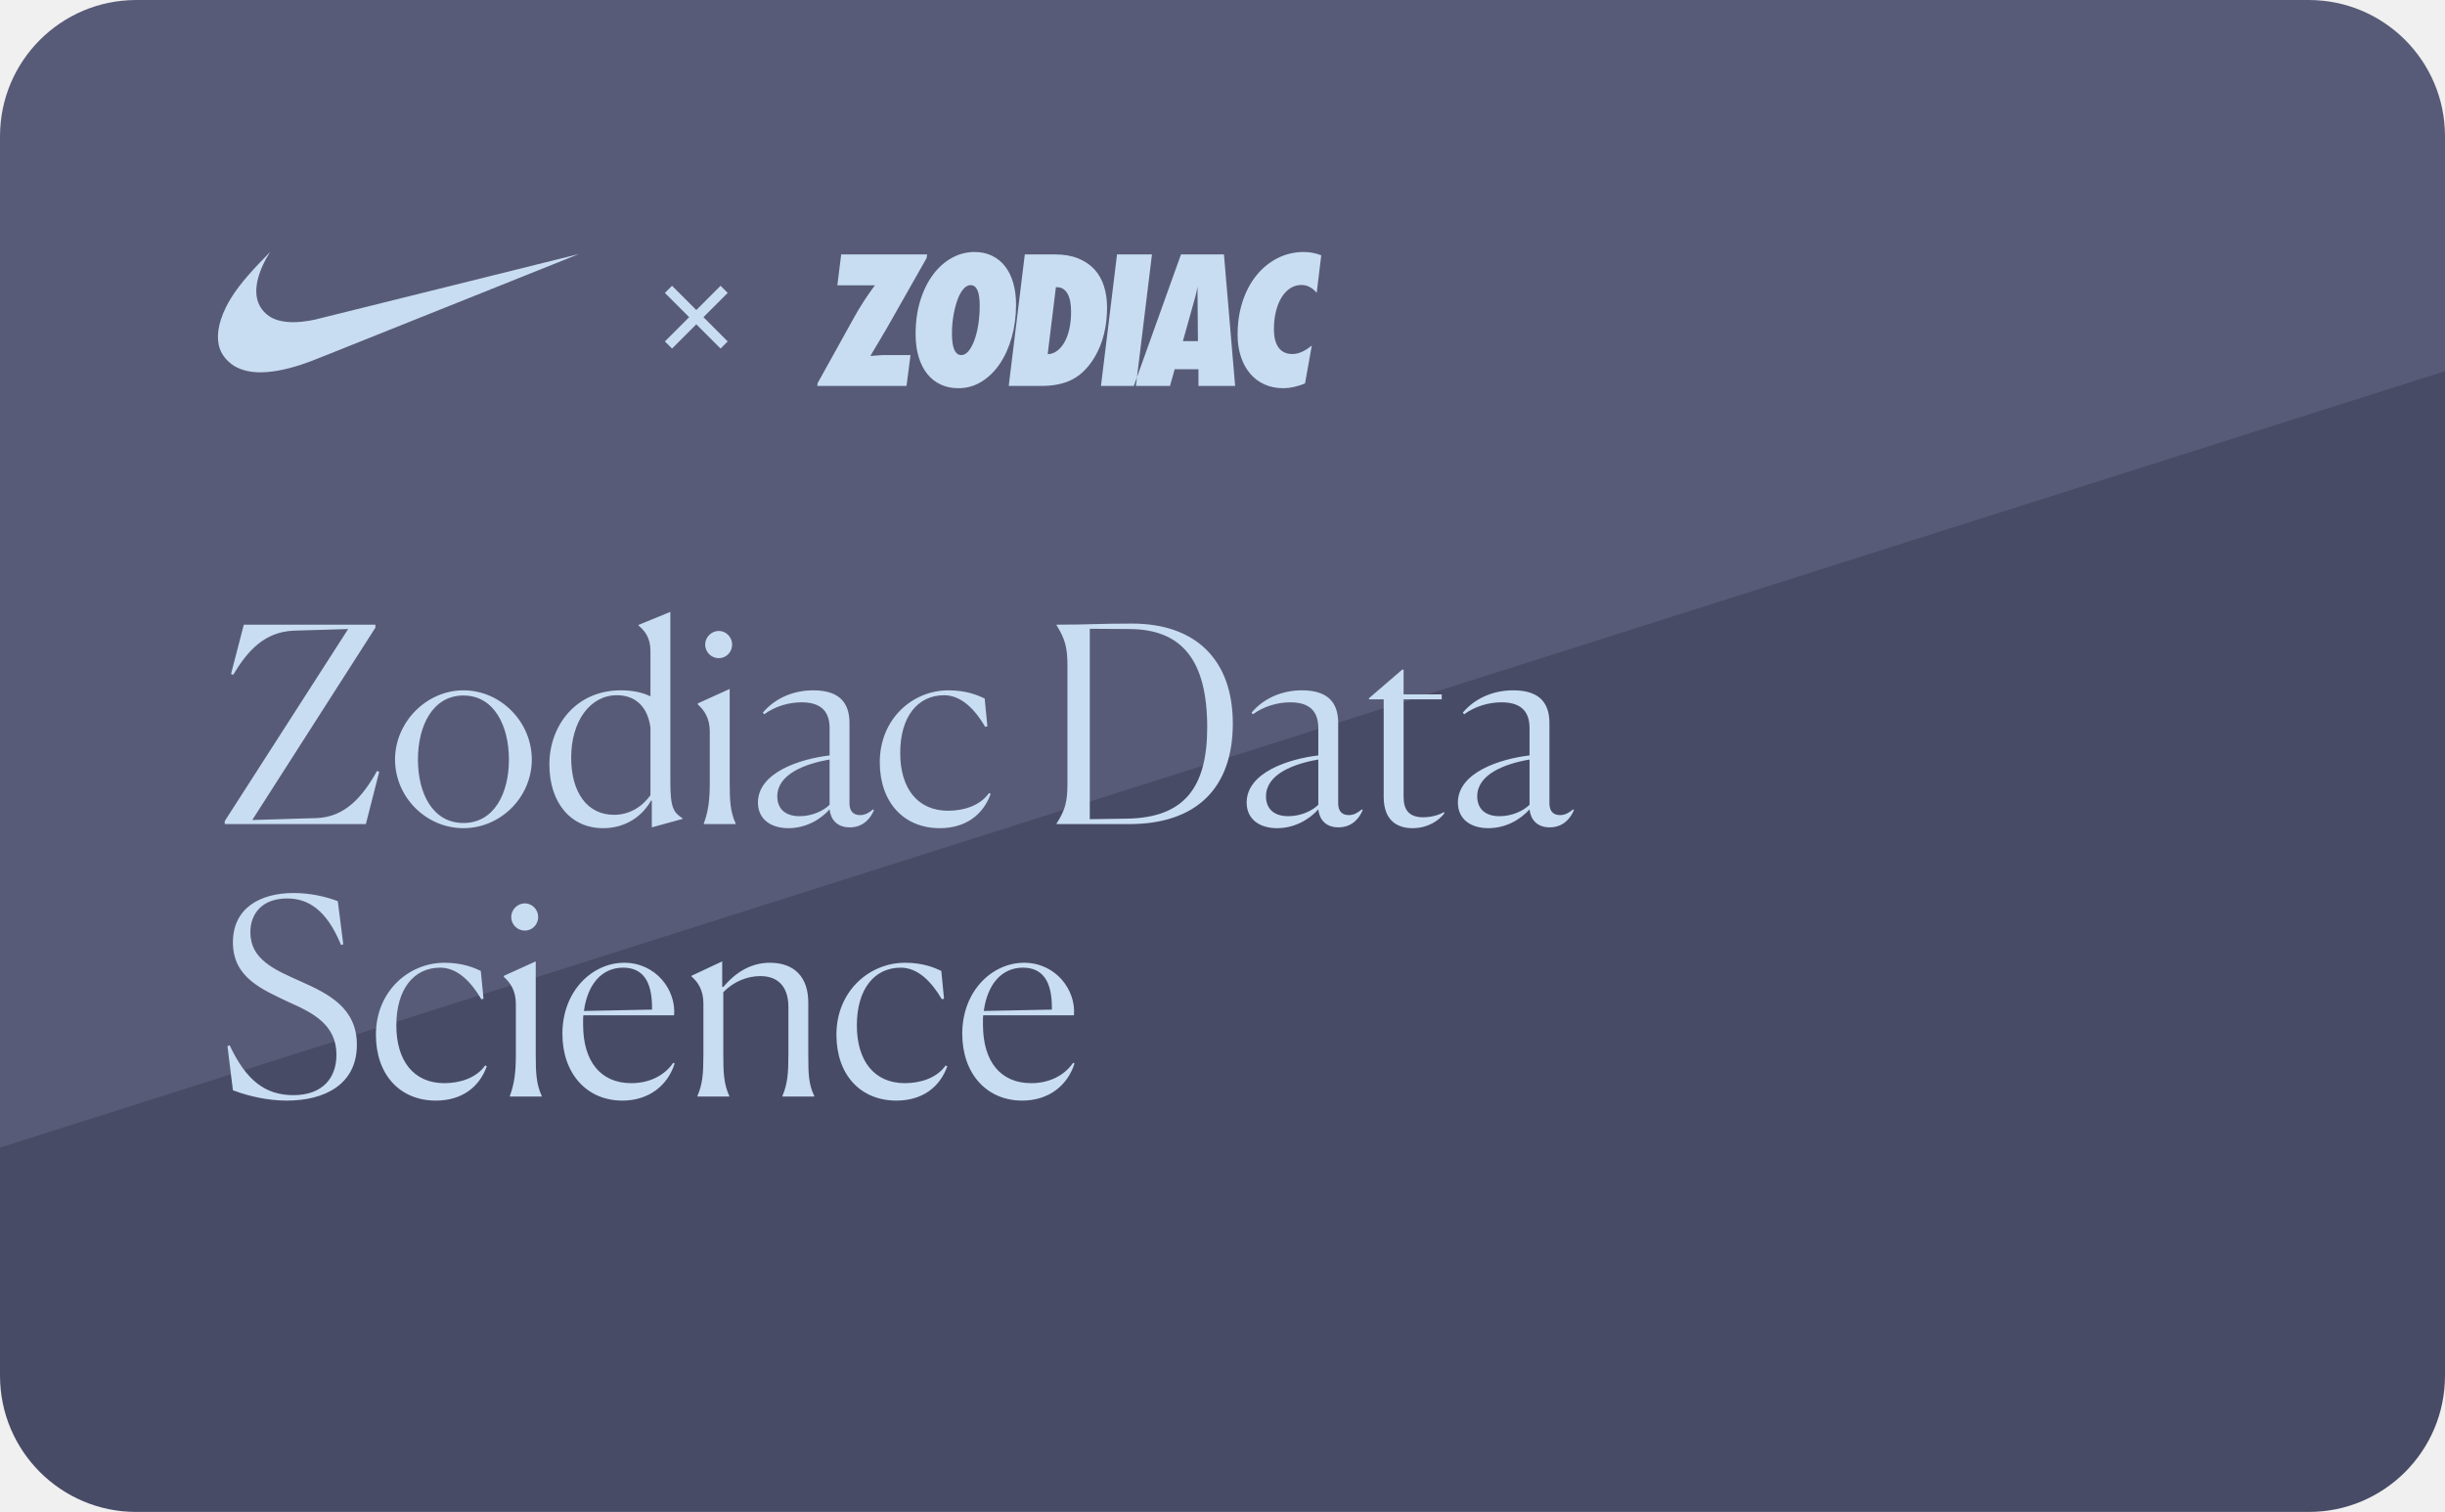
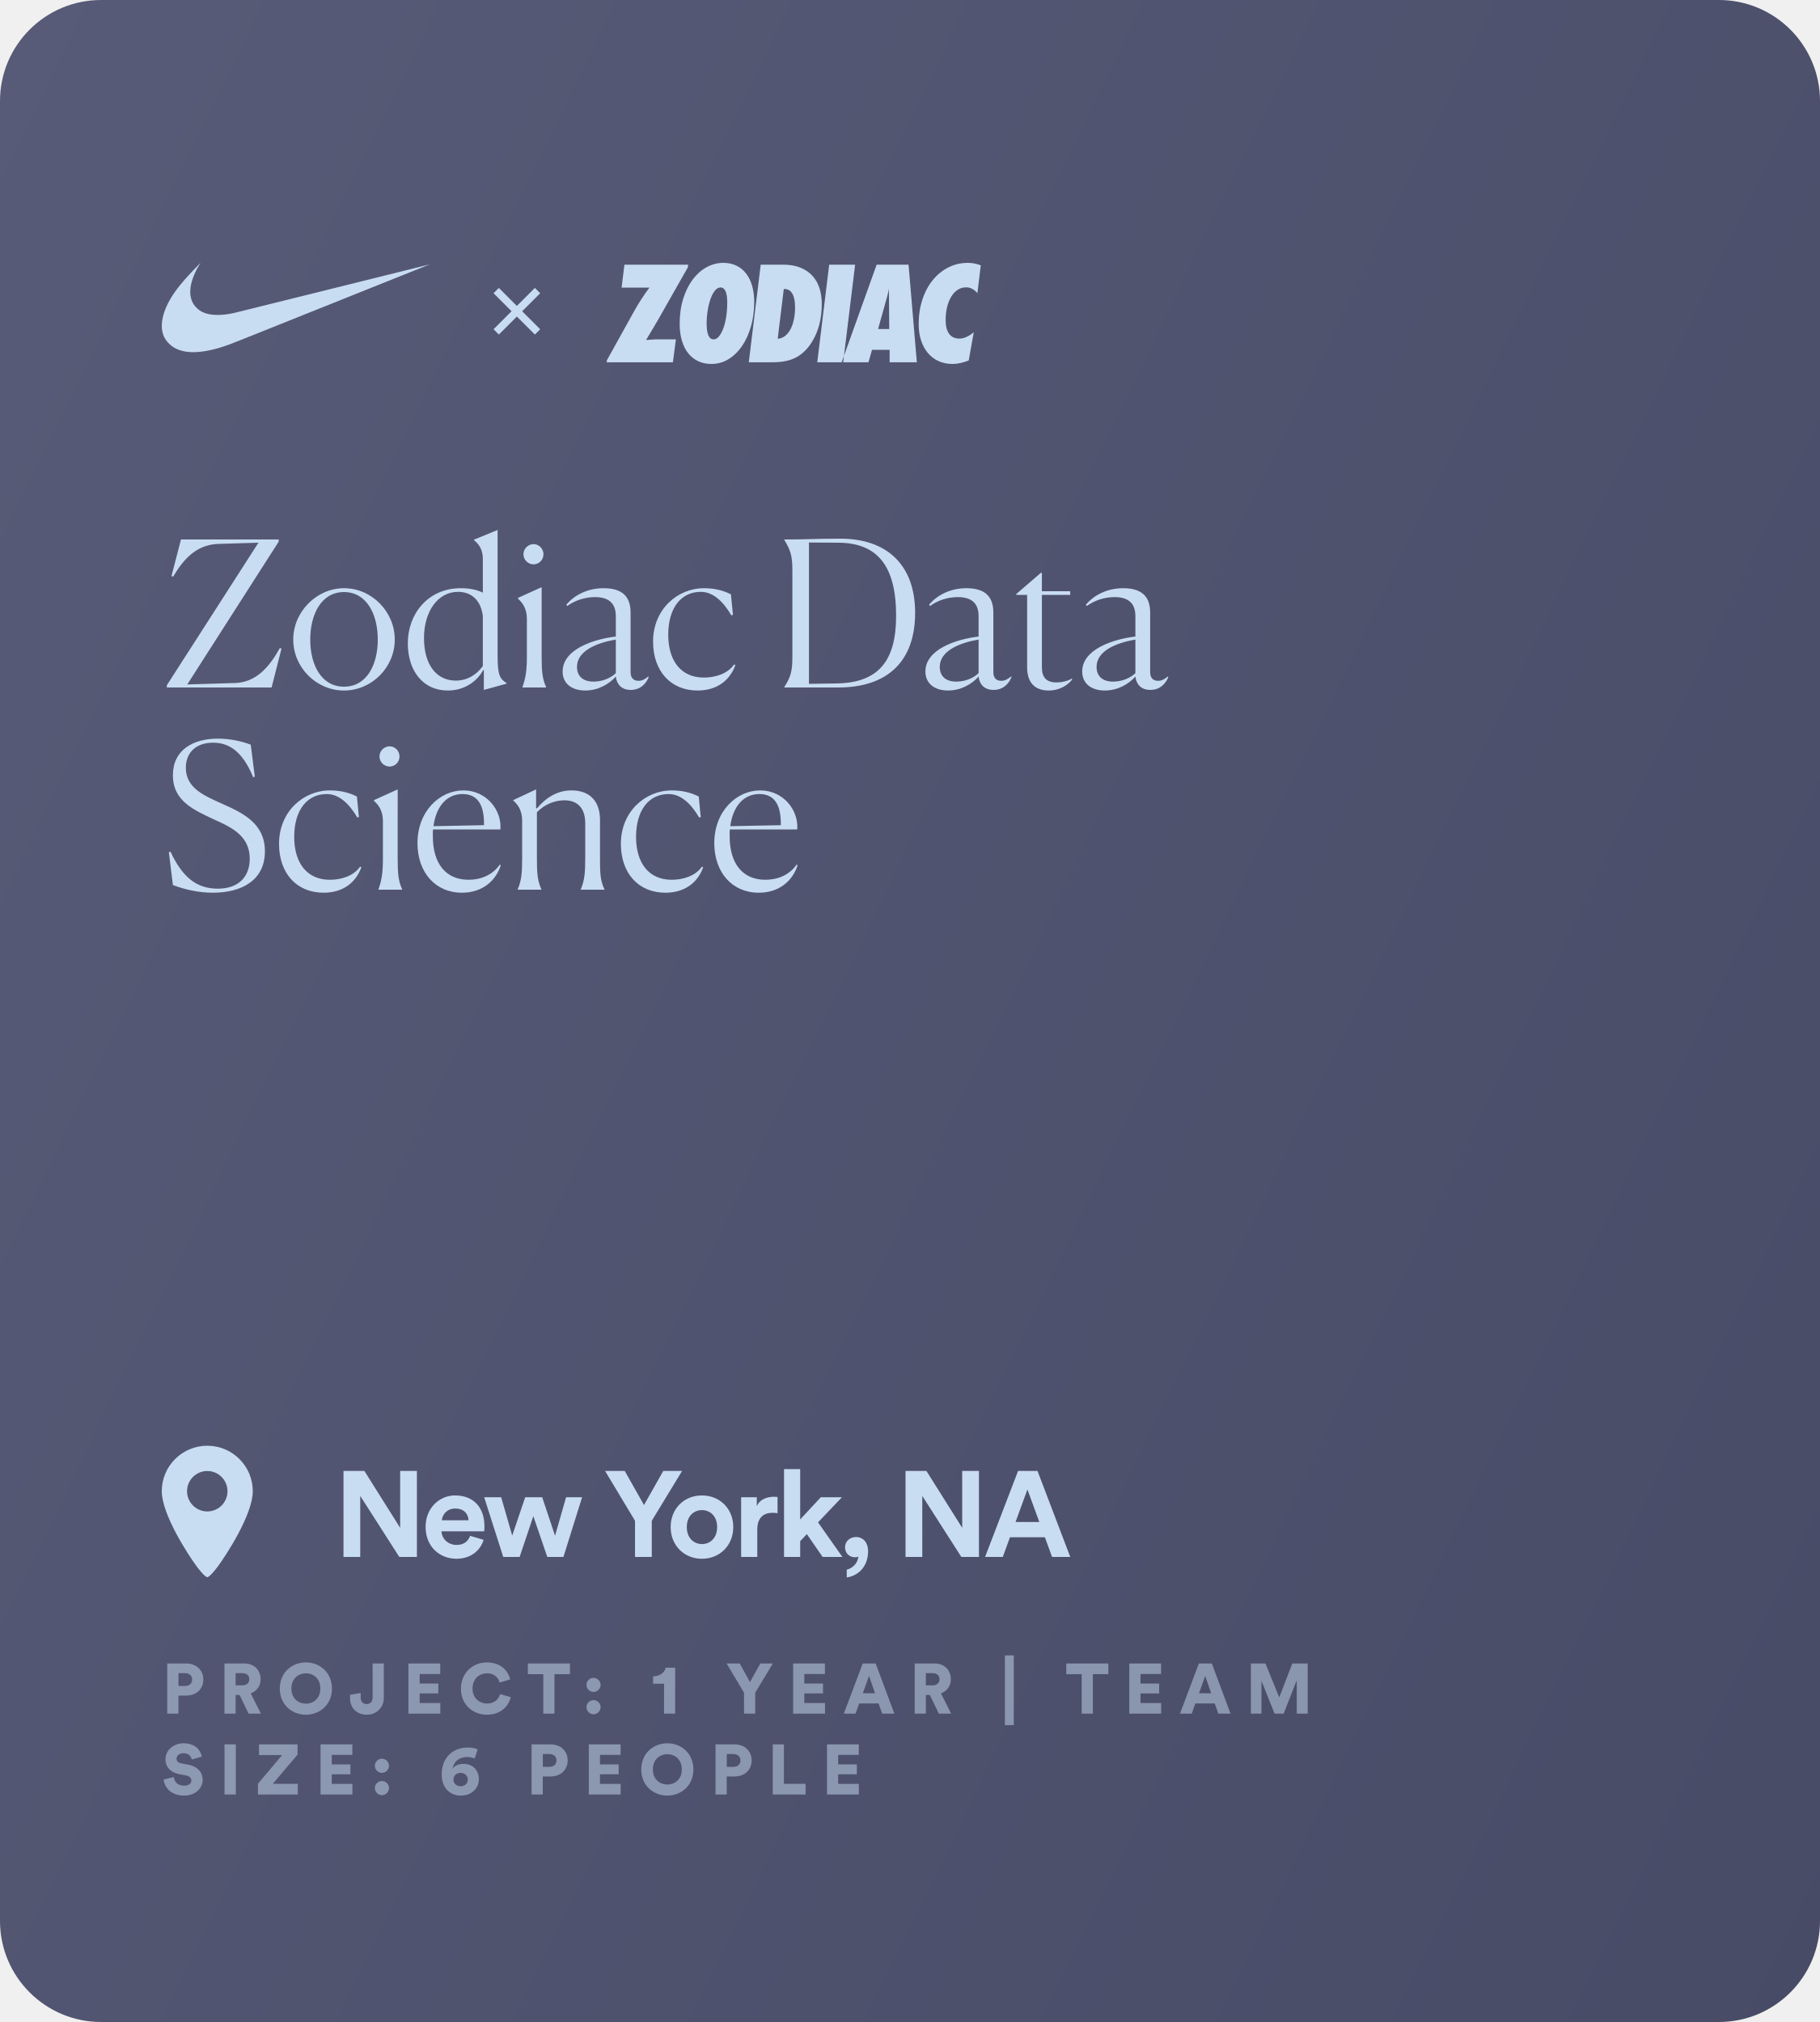
- <svg xmlns="http://www.w3.org/2000/svg" width="359" height="222" viewBox="0 0 359 222" fill="none">
-   <g id="Group 25 Copy 7">
-     <g id="Group 23">
-       <rect id="Mask" width="359" height="222" rx="20" fill="white" />
-       <mask id="mask0" mask-type="alpha" maskUnits="userSpaceOnUse" x="0" y="0" width="359" height="222">
-         <rect id="Mask_2" width="359" height="222" rx="20" fill="white" />
-       </mask>
-       <g mask="url(#mask0)">
-         <g id="Group 23_2">
-           <rect id="Rectangle" width="359" height="222" fill="#484B66" />
-           <path id="Gradient BG Copy" fill-rule="evenodd" clip-rule="evenodd" d="M0 0H359V54.5L0 168.5L0 0Z" fill="#585B77" />
-         </g>
-       </g>
-     </g>
-     <g id="Group 144">
-       <g id="gsx">
-         <g id="Group 6">
-           <path id="ZODIAC" fill-rule="evenodd" clip-rule="evenodd" d="M140.698 57C139.775 57 138.928 56.825 138.159 56.475C137.39 56.125 136.732 55.617 136.185 54.951C135.638 54.285 135.21 53.458 134.903 52.467C134.595 51.477 134.441 50.342 134.441 49.062C134.441 47.218 134.676 45.553 135.146 44.068C135.616 42.583 136.249 41.315 137.044 40.265C137.839 39.215 138.757 38.408 139.8 37.845C140.843 37.282 141.937 37 143.083 37C144.04 37 144.899 37.184 145.66 37.551C146.42 37.918 147.061 38.438 147.583 39.113C148.104 39.787 148.502 40.602 148.775 41.558C149.049 42.514 149.185 43.573 149.185 44.734C149.185 46.441 148.976 48.037 148.557 49.522C148.138 51.008 147.553 52.305 146.801 53.415C146.049 54.525 145.155 55.4 144.121 56.04C143.087 56.68 141.946 57 140.698 57ZM133.103 56.667H120L120.051 56.257L125.282 46.834C125.795 45.895 126.317 45.02 126.847 44.209C127.376 43.398 127.915 42.625 128.462 41.891H122.949L123.513 37.358H136.129L136.052 37.896L130.078 48.421C129.975 48.609 129.842 48.831 129.68 49.087C129.518 49.343 129.342 49.642 129.154 49.983L127.795 52.263C128.325 52.228 128.748 52.199 129.065 52.173C129.381 52.147 129.582 52.134 129.667 52.134H133.693L133.103 56.667ZM142.518 41.866C143.407 41.866 143.852 42.864 143.852 44.862C143.852 45.835 143.783 46.761 143.647 47.64C143.51 48.519 143.318 49.292 143.07 49.958C142.822 50.624 142.535 51.153 142.211 51.545C141.886 51.938 141.535 52.134 141.159 52.134C140.236 52.134 139.775 51.084 139.775 48.985C139.775 48.08 139.847 47.201 139.993 46.347C140.138 45.493 140.33 44.734 140.57 44.068C140.809 43.402 141.095 42.868 141.429 42.467C141.762 42.066 142.125 41.866 142.518 41.866ZM148.113 56.667L150.472 37.358H154.908C156.207 37.358 157.335 37.551 158.293 37.935C159.25 38.319 160.045 38.852 160.678 39.535C161.31 40.218 161.78 41.038 162.088 41.994C162.396 42.95 162.549 43.991 162.549 45.118C162.549 47.935 161.951 50.359 160.754 52.391C159.866 53.893 158.801 54.981 157.562 55.656C156.323 56.33 154.771 56.667 152.908 56.667H148.113ZM155.241 51.494C154.814 51.819 154.344 51.989 153.831 52.006L155.036 42.173H155.19C155.857 42.173 156.37 42.48 156.729 43.095C157.088 43.709 157.267 44.606 157.267 45.784C157.267 46.671 157.186 47.491 157.024 48.242C156.861 48.993 156.63 49.642 156.331 50.188C156.032 50.734 155.669 51.17 155.241 51.494ZM166.481 56.667H161.656L164.015 37.358H169.144L166.942 55.383L166.481 56.667ZM166.942 55.383L173.405 37.358H179.713L181.354 56.667H175.969V54.209H172.482L171.789 56.667H166.785L166.942 55.383ZM175.892 50.086L175.826 42.068C175.826 42.068 175.734 42.668 175.674 42.89C175.614 43.112 175.567 43.308 175.533 43.479L173.687 50.086H175.892ZM188.461 57C189.384 57 190.436 56.77 191.615 56.309L192.615 50.726C191.607 51.562 190.658 51.981 189.769 51.981C188.88 51.981 188.205 51.669 187.743 51.046C187.282 50.423 187.051 49.514 187.051 48.319C187.051 47.38 187.149 46.513 187.346 45.72C187.542 44.926 187.82 44.239 188.179 43.658C188.538 43.078 188.966 42.63 189.461 42.314C189.957 41.998 190.504 41.84 191.102 41.84C191.923 41.84 192.667 42.224 193.333 42.992L194 37.487C193.162 37.162 192.316 37 191.461 37C190.06 37 188.765 37.303 187.577 37.909C186.388 38.515 185.358 39.356 184.487 40.431C183.615 41.507 182.935 42.787 182.448 44.273C181.961 45.758 181.717 47.38 181.717 49.138C181.717 50.316 181.875 51.388 182.192 52.352C182.508 53.317 182.957 54.145 183.538 54.836C184.119 55.528 184.824 56.061 185.653 56.437C186.482 56.812 187.418 57 188.461 57Z" fill="#C8DDF2" />
-           <path id="Path Copy" fill-rule="evenodd" clip-rule="evenodd" d="M37.846 54.66C36.267 54.601 34.975 54.197 33.965 53.446C33.772 53.303 33.313 52.873 33.158 52.691C32.749 52.209 32.47 51.741 32.285 51.22C31.713 49.619 32.007 47.517 33.126 45.211C34.084 43.237 35.562 41.279 38.142 38.566C38.522 38.167 39.653 37 39.66 37C39.663 37 39.601 37.1 39.524 37.221C38.853 38.272 38.279 39.51 37.967 40.581C37.465 42.3 37.525 43.775 38.144 44.919C38.571 45.707 39.303 46.39 40.126 46.767C41.567 47.428 43.677 47.482 46.253 46.927C46.431 46.889 55.221 44.706 65.786 42.077C76.352 39.448 84.999 37.298 85 37.3C85.003 37.303 60.452 47.128 47.708 52.225C45.69 53.032 45.15 53.236 44.201 53.548C41.775 54.345 39.603 54.725 37.846 54.66Z" fill="#C8DDF2" />
-           <g id="Group 5">
-             <path id="Close" fill-rule="evenodd" clip-rule="evenodd" d="M98.675 42.666L102.237 46.229L105.8 42.666L106.141 43.007L102.579 46.57L106.141 50.133L105.8 50.474L102.237 46.911L98.675 50.474L98.333 50.133L101.896 46.57L98.333 43.007L98.675 42.666Z" stroke="#C8DDF2" />
-           </g>
-         </g>
-       </g>
-       <path id="Zodiac Data Science" d="M33 121H53.72L55.68 113.32L55.36 113.2C53.24 117 50.64 120 46.44 120.12L37.04 120.4L55.12 92.16V91.72H35.8L33.92 98.96L34.24 99.08C36.32 95.6 38.8 92.8 43.08 92.6L51.12 92.36L33 120.56V121ZM68.045 121.6C73.525 121.6 78.085 117.04 78.085 111.52C78.085 106 73.525 101.36 68.045 101.36C62.645 101.36 58.005 106 58.005 111.52C58.005 117.04 62.565 121.6 68.045 121.6ZM68.045 120.84C63.525 120.84 61.365 116.48 61.365 111.52C61.365 106.52 63.565 102.12 68.045 102.12C72.525 102.12 74.725 106.52 74.725 111.52C74.725 116.48 72.565 120.84 68.045 120.84ZM90.146 119.64C86.266 119.64 83.866 116.4 83.866 111.24C83.866 105.92 86.626 102.08 90.586 102.08C92.666 102.08 94.986 103.12 95.506 106.8V116.76C94.266 118.48 92.426 119.64 90.146 119.64ZM95.586 117.56H95.706V121.48L100.226 120.24V120.16C98.906 119.28 98.426 118.68 98.426 114.76V89.84L93.746 91.76V91.84C94.666 92.6 95.506 93.64 95.506 95.56V102.24C94.266 101.64 92.826 101.36 91.146 101.36C84.586 101.36 80.666 106.52 80.666 112.24C80.666 117.84 83.786 121.6 88.546 121.6C92.066 121.6 94.426 119.64 95.586 117.56ZM107.499 94.64C107.499 93.56 106.619 92.64 105.539 92.64C104.459 92.64 103.539 93.56 103.539 94.64C103.539 95.76 104.459 96.64 105.539 96.64C106.619 96.64 107.499 95.76 107.499 94.64ZM103.339 120.92V121H108.019V120.92C107.219 119.16 107.139 117.56 107.139 114.8V101.16L102.459 103.28V103.44C103.379 104.24 104.219 105.44 104.219 107.4V114.84C104.219 117.6 103.979 119.16 103.339 120.92ZM117.41 119.84C115.17 119.84 114.13 118.64 114.13 116.92C114.13 113.72 118.09 112.16 121.81 111.52V118.16C120.89 119.08 119.21 119.84 117.41 119.84ZM124.77 121.48C126.89 121.48 127.93 119.96 128.33 118.92L128.21 118.84C127.61 119.32 127.05 119.68 126.29 119.68C125.17 119.68 124.73 118.96 124.73 117.96V106.2C124.73 103.68 123.73 101.36 119.41 101.36C116.21 101.36 113.61 102.72 112.01 104.64L112.21 104.88C113.77 103.72 115.81 103.12 117.69 103.12C120.89 103.12 121.81 104.8 121.81 106.92V110.92C117.41 111.44 111.29 113.44 111.29 117.84C111.29 120.28 113.17 121.6 115.77 121.6C118.33 121.6 120.49 120.32 121.81 118.84C121.97 120.32 122.89 121.48 124.77 121.48ZM145.459 116.56L145.219 116.44C143.899 118.32 141.459 119.04 139.219 119.04C134.699 119.04 132.179 115.72 132.179 110.56C132.179 105.24 134.739 102.08 138.619 102.08C141.179 102.08 143.179 104.2 144.659 106.72L144.979 106.64L144.579 102.56C143.659 102.12 141.939 101.36 139.259 101.36C133.979 101.36 129.179 105.56 129.179 111.92C129.179 117.84 132.739 121.6 137.979 121.6C141.819 121.6 144.379 119.6 145.459 116.56ZM155.134 120.92V121H165.814C175.574 121 181.014 115.8 181.014 106.24C181.014 96.76 175.454 91.56 166.214 91.56C160.894 91.56 160.254 91.72 155.134 91.72V91.8C156.374 93.8 156.734 95.04 156.734 97.72V115C156.734 117.72 156.414 118.92 155.134 120.92ZM160.014 92.32L165.854 92.36C173.494 92.4 177.254 96.88 177.254 106.8C177.254 115.52 173.974 120.08 165.454 120.2L160.014 120.28V92.32ZM189.168 119.84C186.928 119.84 185.888 118.64 185.888 116.92C185.888 113.72 189.848 112.16 193.568 111.52V118.16C192.648 119.08 190.968 119.84 189.168 119.84ZM196.528 121.48C198.648 121.48 199.688 119.96 200.088 118.92L199.968 118.84C199.368 119.32 198.808 119.68 198.048 119.68C196.928 119.68 196.488 118.96 196.488 117.96V106.2C196.488 103.68 195.488 101.36 191.168 101.36C187.968 101.36 185.368 102.72 183.768 104.64L183.968 104.88C185.528 103.72 187.567 103.12 189.448 103.12C192.648 103.12 193.568 104.8 193.568 106.92V110.92C189.168 111.44 183.048 113.44 183.048 117.84C183.048 120.28 184.928 121.6 187.528 121.6C190.088 121.6 192.247 120.32 193.568 118.84C193.728 120.32 194.648 121.48 196.528 121.48ZM207.408 121.6C209.648 121.6 211.288 120.48 212.088 119.4L212.008 119.24C211.568 119.52 210.408 120 208.968 120C206.928 120 206.088 118.96 206.088 117V102.68H211.688V101.96H206.088V98.32H205.888L201.008 102.52V102.68H203.168V117C203.168 120.6 205.288 121.6 207.408 121.6ZM220.183 119.84C217.943 119.84 216.903 118.64 216.903 116.92C216.903 113.72 220.863 112.16 224.583 111.52V118.16C223.663 119.08 221.983 119.84 220.183 119.84ZM227.543 121.48C229.663 121.48 230.703 119.96 231.103 118.92L230.983 118.84C230.383 119.32 229.823 119.68 229.063 119.68C227.943 119.68 227.503 118.96 227.503 117.96V106.2C227.503 103.68 226.503 101.36 222.183 101.36C218.983 101.36 216.383 102.72 214.783 104.64L214.983 104.88C216.543 103.72 218.583 103.12 220.463 103.12C223.663 103.12 224.583 104.8 224.583 106.92V110.92C220.183 111.44 214.063 113.44 214.063 117.84C214.063 120.28 215.943 121.6 218.543 121.6C221.103 121.6 223.263 120.32 224.583 118.84C224.743 120.32 225.663 121.48 227.543 121.48ZM50.4 138.64L49.6 132.32C47.84 131.64 45.52 131.12 43.12 131.12C38.16 131.12 34.2 133.36 34.2 138.36C34.2 143.52 38.4 145.24 42.44 147.16C46.08 148.76 49.4 150.52 49.4 154.88C49.4 158.28 47.36 160.8 43.08 160.8C38.92 160.8 36.12 158.6 33.72 153.48L33.4 153.6L34.2 160.08C36.6 161 39.4 161.6 42.12 161.6C47.6 161.6 52.4 159.28 52.4 153.4C52.4 148 48.24 145.92 44.2 144.12C40.36 142.4 36.76 140.92 36.76 136.88C36.76 134.16 38.48 131.92 42.16 131.92C45.16 131.92 47.92 133.48 50.08 138.76L50.4 138.64ZM71.475 156.56L71.235 156.44C69.915 158.32 67.475 159.04 65.235 159.04C60.715 159.04 58.195 155.72 58.195 150.56C58.195 145.24 60.755 142.08 64.635 142.08C67.195 142.08 69.195 144.2 70.675 146.72L70.995 146.64L70.595 142.56C69.675 142.12 67.955 141.36 65.275 141.36C59.995 141.36 55.195 145.56 55.195 151.92C55.195 157.84 58.755 161.6 63.995 161.6C67.835 161.6 70.395 159.6 71.475 156.56ZM79.022 134.64C79.022 133.56 78.142 132.64 77.062 132.64C75.982 132.64 75.062 133.56 75.062 134.64C75.062 135.76 75.982 136.64 77.062 136.64C78.142 136.64 79.022 135.76 79.022 134.64ZM74.862 160.92V161H79.542V160.92C78.742 159.16 78.662 157.56 78.662 154.8V141.16L73.982 143.28V143.44C74.902 144.24 75.742 145.44 75.742 147.4V154.84C75.742 157.6 75.502 159.16 74.862 160.92ZM99.058 156.16L98.858 156.04C97.458 158.08 95.138 159.04 92.698 159.04C88.178 159.04 85.618 155.84 85.618 150.44V149.76C85.618 149.52 85.618 149.28 85.658 149.08H98.978C99.298 145.36 96.298 141.36 91.658 141.36C87.018 141.36 82.578 145.44 82.578 151.8C82.578 157.56 86.098 161.6 91.378 161.6C95.338 161.6 98.058 159.32 99.058 156.16ZM91.498 142.08C94.258 142.08 95.738 143.92 95.738 147.92V148.24L85.738 148.44C86.258 144.6 88.298 142.08 91.498 142.08ZM107.081 161V160.92C106.281 159.16 106.201 157.56 106.201 154.8V145.68C107.761 144.08 109.761 143.32 111.641 143.32C114.681 143.32 115.761 145.4 115.761 147.84V154.84C115.761 157.52 115.641 159.16 114.881 160.92V161H119.561V160.92C118.721 159.2 118.681 157.64 118.681 154.8V147.2C118.681 143.56 116.721 141.36 113.041 141.36C110.361 141.36 108.081 142.68 106.201 144.92L106.041 144.88V141.16L101.521 143.28V143.36C102.441 144.16 103.281 145.32 103.281 147.36V154.84C103.281 157.6 103.161 159.2 102.401 160.92V161H107.081ZM139.092 156.56L138.852 156.44C137.532 158.32 135.092 159.04 132.852 159.04C128.332 159.04 125.812 155.72 125.812 150.56C125.812 145.24 128.372 142.08 132.252 142.08C134.812 142.08 136.812 144.2 138.292 146.72L138.612 146.64L138.212 142.56C137.292 142.12 135.572 141.36 132.892 141.36C127.612 141.36 122.812 145.56 122.812 151.92C122.812 157.84 126.372 161.6 131.612 161.6C135.452 161.6 138.012 159.6 139.092 156.56ZM157.769 156.16L157.569 156.04C156.169 158.08 153.849 159.04 151.409 159.04C146.889 159.04 144.329 155.84 144.329 150.44V149.76C144.329 149.52 144.329 149.28 144.369 149.08H157.689C158.009 145.36 155.009 141.36 150.369 141.36C145.729 141.36 141.289 145.44 141.289 151.8C141.289 157.56 144.809 161.6 150.089 161.6C154.049 161.6 156.769 159.32 157.769 156.16ZM150.209 142.08C152.969 142.08 154.449 143.92 154.449 147.92V148.24L144.449 148.44C144.969 144.6 147.009 142.08 150.209 142.08Z" fill="#C8DDF2" />
-     </g>
-   </g>
+ <svg xmlns="http://www.w3.org/2000/svg" width="360" height="400" viewBox="0 0 360 400" fill="none">
+   <rect width="360" height="400" rx="20" fill="url(#paint0_linear)" />
+   <path fill-rule="evenodd" clip-rule="evenodd" d="M140.698 72C139.775 72 138.928 71.825 138.159 71.475C137.39 71.125 136.732 70.617 136.185 69.951C135.638 69.285 135.21 68.457 134.903 67.467C134.595 66.477 134.441 65.342 134.441 64.061C134.441 62.218 134.676 60.553 135.146 59.068C135.616 57.583 136.249 56.315 137.044 55.265C137.839 54.215 138.757 53.408 139.8 52.845C140.843 52.282 141.937 52 143.083 52C144.04 52 144.899 52.184 145.66 52.551C146.42 52.918 147.061 53.438 147.583 54.113C148.104 54.787 148.502 55.602 148.775 56.558C149.049 57.514 149.185 58.573 149.185 59.734C149.185 61.441 148.976 63.037 148.557 64.522C148.138 66.008 147.553 67.305 146.801 68.415C146.049 69.525 145.155 70.4 144.121 71.04C143.087 71.68 141.946 72 140.698 72ZM133.103 71.667H120L120.051 71.257L125.282 61.834C125.795 60.895 126.317 60.02 126.847 59.209C127.376 58.398 127.915 57.625 128.462 56.891H122.949L123.513 52.358H136.129L136.052 52.896L130.078 63.421C129.975 63.609 129.842 63.831 129.68 64.087C129.518 64.343 129.342 64.642 129.154 64.983L127.795 67.263C128.325 67.228 128.748 67.198 129.065 67.173C129.381 67.147 129.582 67.134 129.667 67.134H133.693L133.103 71.667ZM142.518 56.866C143.407 56.866 143.852 57.864 143.852 59.862C143.852 60.835 143.783 61.761 143.647 62.64C143.51 63.519 143.318 64.292 143.07 64.958C142.822 65.624 142.535 66.153 142.211 66.546C141.886 66.938 141.535 67.134 141.159 67.134C140.236 67.134 139.775 66.085 139.775 63.985C139.775 63.08 139.847 62.201 139.993 61.347C140.138 60.493 140.33 59.734 140.57 59.068C140.809 58.402 141.095 57.868 141.429 57.467C141.762 57.066 142.125 56.866 142.518 56.866ZM148.113 71.667L150.472 52.358H154.908C156.207 52.358 157.335 52.551 158.293 52.935C159.25 53.319 160.045 53.852 160.678 54.535C161.31 55.218 161.78 56.038 162.088 56.994C162.396 57.95 162.549 58.991 162.549 60.118C162.549 62.935 161.951 65.359 160.754 67.391C159.866 68.893 158.801 69.981 157.562 70.656C156.323 71.33 154.771 71.667 152.908 71.667H148.113ZM155.241 66.494C154.814 66.819 154.344 66.989 153.831 67.006L155.036 57.173H155.19C155.857 57.173 156.37 57.48 156.729 58.095C157.088 58.709 157.267 59.606 157.267 60.784C157.267 61.671 157.186 62.491 157.024 63.242C156.861 63.993 156.63 64.642 156.331 65.188C156.032 65.734 155.669 66.17 155.241 66.494ZM166.481 71.667H161.656L164.015 52.358H169.144L166.942 70.383L166.481 71.667ZM166.942 70.383L173.405 52.358H179.713L181.354 71.667H175.969V69.209H172.482L171.789 71.667H166.785L166.942 70.383ZM175.892 65.086L175.826 57.068C175.826 57.068 175.734 57.668 175.674 57.89C175.614 58.112 175.567 58.308 175.533 58.479L173.687 65.086H175.892ZM188.461 72C189.384 72 190.436 71.769 191.615 71.309L192.615 65.726C191.607 66.562 190.658 66.981 189.769 66.981C188.88 66.981 188.205 66.669 187.743 66.046C187.282 65.423 187.051 64.514 187.051 63.319C187.051 62.38 187.149 61.513 187.346 60.72C187.542 59.926 187.82 59.239 188.179 58.658C188.538 58.078 188.966 57.63 189.461 57.314C189.957 56.998 190.504 56.84 191.102 56.84C191.923 56.84 192.667 57.224 193.333 57.992L194 52.487C193.162 52.162 192.316 52 191.461 52C190.06 52 188.765 52.303 187.577 52.909C186.388 53.515 185.358 54.356 184.487 55.431C183.615 56.507 182.935 57.787 182.448 59.273C181.961 60.758 181.717 62.38 181.717 64.138C181.717 65.316 181.875 66.388 182.192 67.352C182.508 68.317 182.957 69.145 183.538 69.836C184.119 70.528 184.824 71.061 185.653 71.437C186.482 71.812 187.418 72 188.461 72Z" fill="#C8DDF2" />
+   <path fill-rule="evenodd" clip-rule="evenodd" d="M37.846 69.659C36.267 69.601 34.975 69.197 33.965 68.446C33.772 68.303 33.313 67.873 33.158 67.691C32.749 67.21 32.47 66.741 32.285 66.22C31.713 64.619 32.007 62.517 33.126 60.211C34.084 58.237 35.562 56.279 38.142 53.566C38.522 53.167 39.653 52 39.66 52C39.663 52 39.601 52.1 39.524 52.221C38.853 53.272 38.279 54.51 37.967 55.581C37.465 57.3 37.525 58.775 38.144 59.919C38.571 60.707 39.303 61.39 40.126 61.767C41.567 62.428 43.677 62.482 46.253 61.927C46.431 61.889 55.221 59.706 65.786 57.077C76.352 54.448 84.999 52.298 85 52.3C85.003 52.303 60.452 62.128 47.708 67.225C45.69 68.032 45.15 68.236 44.201 68.548C41.775 69.345 39.603 69.725 37.846 69.659Z" fill="#C8DDF2" />
+   <path fill-rule="evenodd" clip-rule="evenodd" d="M98.675 57.666L102.237 61.229L105.8 57.666L106.141 58.007L102.579 61.57L106.141 65.133L105.8 65.474L102.237 61.911L98.675 65.474L98.334 65.133L101.896 61.57L98.334 58.007L98.675 57.666Z" stroke="#C8DDF2" />
+   <path d="M33 136H53.72L55.68 128.32L55.36 128.2C53.24 132 50.64 135 46.44 135.12L37.04 135.4L55.12 107.16V106.72H35.8L33.92 113.96L34.24 114.08C36.32 110.6 38.8 107.8 43.08 107.6L51.12 107.36L33 135.56V136ZM68.045 136.6C73.525 136.6 78.085 132.04 78.085 126.52C78.085 121 73.525 116.36 68.045 116.36C62.645 116.36 58.005 121 58.005 126.52C58.005 132.04 62.565 136.6 68.045 136.6ZM68.045 135.84C63.525 135.84 61.365 131.48 61.365 126.52C61.365 121.52 63.565 117.12 68.045 117.12C72.525 117.12 74.725 121.52 74.725 126.52C74.725 131.48 72.565 135.84 68.045 135.84ZM90.146 134.64C86.266 134.64 83.866 131.4 83.866 126.24C83.866 120.92 86.626 117.08 90.586 117.08C92.666 117.08 94.986 118.12 95.506 121.8V131.76C94.266 133.48 92.426 134.64 90.146 134.64ZM95.586 132.56H95.706V136.48L100.226 135.24V135.16C98.906 134.28 98.426 133.68 98.426 129.76V104.84L93.746 106.76V106.84C94.666 107.6 95.506 108.64 95.506 110.56V117.24C94.266 116.64 92.826 116.36 91.146 116.36C84.586 116.36 80.666 121.52 80.666 127.24C80.666 132.84 83.786 136.6 88.546 136.6C92.066 136.6 94.426 134.64 95.586 132.56ZM107.499 109.64C107.499 108.56 106.619 107.64 105.539 107.64C104.459 107.64 103.539 108.56 103.539 109.64C103.539 110.76 104.459 111.64 105.539 111.64C106.619 111.64 107.499 110.76 107.499 109.64ZM103.339 135.92V136H108.019V135.92C107.219 134.16 107.139 132.56 107.139 129.8V116.16L102.459 118.28V118.44C103.379 119.24 104.219 120.44 104.219 122.4V129.84C104.219 132.6 103.979 134.16 103.339 135.92ZM117.41 134.84C115.17 134.84 114.13 133.64 114.13 131.92C114.13 128.72 118.09 127.16 121.81 126.52V133.16C120.89 134.08 119.21 134.84 117.41 134.84ZM124.77 136.48C126.89 136.48 127.93 134.96 128.33 133.92L128.21 133.84C127.61 134.32 127.05 134.68 126.29 134.68C125.17 134.68 124.73 133.96 124.73 132.96V121.2C124.73 118.68 123.73 116.36 119.41 116.36C116.21 116.36 113.61 117.72 112.01 119.64L112.21 119.88C113.77 118.72 115.81 118.12 117.69 118.12C120.89 118.12 121.81 119.8 121.81 121.92V125.92C117.41 126.44 111.29 128.44 111.29 132.84C111.29 135.28 113.17 136.6 115.77 136.6C118.33 136.6 120.49 135.32 121.81 133.84C121.97 135.32 122.89 136.48 124.77 136.48ZM145.459 131.56L145.219 131.44C143.899 133.32 141.459 134.04 139.219 134.04C134.699 134.04 132.179 130.72 132.179 125.56C132.179 120.24 134.739 117.08 138.619 117.08C141.179 117.08 143.179 119.2 144.659 121.72L144.979 121.64L144.579 117.56C143.659 117.12 141.939 116.36 139.259 116.36C133.979 116.36 129.179 120.56 129.179 126.92C129.179 132.84 132.739 136.6 137.979 136.6C141.819 136.6 144.379 134.6 145.459 131.56ZM155.134 135.92V136H165.814C175.574 136 181.014 130.8 181.014 121.24C181.014 111.76 175.454 106.56 166.214 106.56C160.894 106.56 160.254 106.72 155.134 106.72V106.8C156.374 108.8 156.734 110.04 156.734 112.72V130C156.734 132.72 156.414 133.92 155.134 135.92ZM160.014 107.32L165.854 107.36C173.494 107.4 177.254 111.88 177.254 121.8C177.254 130.52 173.974 135.08 165.454 135.2L160.014 135.28V107.32ZM189.168 134.84C186.928 134.84 185.888 133.64 185.888 131.92C185.888 128.72 189.848 127.16 193.568 126.52V133.16C192.648 134.08 190.968 134.84 189.168 134.84ZM196.528 136.48C198.648 136.48 199.688 134.96 200.088 133.92L199.968 133.84C199.368 134.32 198.808 134.68 198.048 134.68C196.928 134.68 196.488 133.96 196.488 132.96V121.2C196.488 118.68 195.488 116.36 191.168 116.36C187.968 116.36 185.368 117.72 183.768 119.64L183.968 119.88C185.528 118.72 187.567 118.12 189.448 118.12C192.648 118.12 193.568 119.8 193.568 121.92V125.92C189.168 126.44 183.048 128.44 183.048 132.84C183.048 135.28 184.928 136.6 187.528 136.6C190.088 136.6 192.247 135.32 193.568 133.84C193.728 135.32 194.648 136.48 196.528 136.48ZM207.408 136.6C209.648 136.6 211.288 135.48 212.088 134.4L212.008 134.24C211.568 134.52 210.408 135 208.968 135C206.928 135 206.088 133.96 206.088 132V117.68H211.688V116.96H206.088V113.32H205.888L201.008 117.52V117.68H203.168V132C203.168 135.6 205.288 136.6 207.408 136.6ZM220.183 134.84C217.943 134.84 216.903 133.64 216.903 131.92C216.903 128.72 220.863 127.16 224.583 126.52V133.16C223.663 134.08 221.983 134.84 220.183 134.84ZM227.543 136.48C229.663 136.48 230.703 134.96 231.103 133.92L230.983 133.84C230.383 134.32 229.823 134.68 229.063 134.68C227.943 134.68 227.503 133.96 227.503 132.96V121.2C227.503 118.68 226.503 116.36 222.183 116.36C218.983 116.36 216.383 117.72 214.783 119.64L214.983 119.88C216.543 118.72 218.583 118.12 220.463 118.12C223.663 118.12 224.583 119.8 224.583 121.92V125.92C220.183 126.44 214.063 128.44 214.063 132.84C214.063 135.28 215.943 136.6 218.543 136.6C221.103 136.6 223.263 135.32 224.583 133.84C224.743 135.32 225.663 136.48 227.543 136.48ZM50.4 153.64L49.6 147.32C47.84 146.64 45.52 146.12 43.12 146.12C38.16 146.12 34.2 148.36 34.2 153.36C34.2 158.52 38.4 160.24 42.44 162.16C46.08 163.76 49.4 165.52 49.4 169.88C49.4 173.28 47.36 175.8 43.08 175.8C38.92 175.8 36.12 173.6 33.72 168.48L33.4 168.6L34.2 175.08C36.6 176 39.4 176.6 42.12 176.6C47.6 176.6 52.4 174.28 52.4 168.4C52.4 163 48.24 160.92 44.2 159.12C40.36 157.4 36.76 155.92 36.76 151.88C36.76 149.16 38.48 146.92 42.16 146.92C45.16 146.92 47.92 148.48 50.08 153.76L50.4 153.64ZM71.475 171.56L71.235 171.44C69.915 173.32 67.475 174.04 65.235 174.04C60.715 174.04 58.195 170.72 58.195 165.56C58.195 160.24 60.755 157.08 64.635 157.08C67.195 157.08 69.195 159.2 70.675 161.72L70.995 161.64L70.595 157.56C69.675 157.12 67.955 156.36 65.275 156.36C59.995 156.36 55.195 160.56 55.195 166.92C55.195 172.84 58.755 176.6 63.995 176.6C67.835 176.6 70.395 174.6 71.475 171.56ZM79.022 149.64C79.022 148.56 78.142 147.64 77.062 147.64C75.982 147.64 75.062 148.56 75.062 149.64C75.062 150.76 75.982 151.64 77.062 151.64C78.142 151.64 79.022 150.76 79.022 149.64ZM74.862 175.92V176H79.542V175.92C78.742 174.16 78.662 172.56 78.662 169.8V156.16L73.982 158.28V158.44C74.902 159.24 75.742 160.44 75.742 162.4V169.84C75.742 172.6 75.502 174.16 74.862 175.92ZM99.058 171.16L98.858 171.04C97.458 173.08 95.138 174.04 92.698 174.04C88.178 174.04 85.618 170.84 85.618 165.44V164.76C85.618 164.52 85.618 164.28 85.658 164.08H98.978C99.298 160.36 96.298 156.36 91.658 156.36C87.018 156.36 82.578 160.44 82.578 166.8C82.578 172.56 86.098 176.6 91.378 176.6C95.338 176.6 98.058 174.32 99.058 171.16ZM91.498 157.08C94.258 157.08 95.738 158.92 95.738 162.92V163.24L85.738 163.44C86.258 159.6 88.298 157.08 91.498 157.08ZM107.081 176V175.92C106.281 174.16 106.201 172.56 106.201 169.8V160.68C107.761 159.08 109.761 158.32 111.641 158.32C114.681 158.32 115.761 160.4 115.761 162.84V169.84C115.761 172.52 115.641 174.16 114.881 175.92V176H119.561V175.92C118.721 174.2 118.681 172.64 118.681 169.8V162.2C118.681 158.56 116.721 156.36 113.041 156.36C110.361 156.36 108.081 157.68 106.201 159.92L106.041 159.88V156.16L101.521 158.28V158.36C102.441 159.16 103.281 160.32 103.281 162.36V169.84C103.281 172.6 103.161 174.2 102.401 175.92V176H107.081ZM139.092 171.56L138.852 171.44C137.532 173.32 135.092 174.04 132.852 174.04C128.332 174.04 125.812 170.72 125.812 165.56C125.812 160.24 128.372 157.08 132.252 157.08C134.812 157.08 136.812 159.2 138.292 161.72L138.612 161.64L138.212 157.56C137.292 157.12 135.572 156.36 132.892 156.36C127.612 156.36 122.812 160.56 122.812 166.92C122.812 172.84 126.372 176.6 131.612 176.6C135.452 176.6 138.012 174.6 139.092 171.56ZM157.769 171.16L157.569 171.04C156.169 173.08 153.849 174.04 151.409 174.04C146.889 174.04 144.329 170.84 144.329 165.44V164.76C144.329 164.52 144.329 164.28 144.369 164.08H157.689C158.009 160.36 155.009 156.36 150.369 156.36C145.729 156.36 141.289 160.44 141.289 166.8C141.289 172.56 144.809 176.6 150.089 176.6C154.049 176.6 156.769 174.32 157.769 171.16ZM150.209 157.08C152.969 157.08 154.449 158.92 154.449 162.92V163.24L144.449 163.44C144.969 159.6 147.009 157.08 150.209 157.08Z" fill="#C8DDF2" />
+   <path d="M35.304 333.526V330.992H36.592C37.432 330.992 38.006 331.468 38.006 332.266C38.006 333.036 37.432 333.526 36.592 333.526H35.304ZM36.816 335.43C38.832 335.43 40.218 334.128 40.218 332.252C40.218 330.404 38.832 329.074 36.816 329.074H33.078V339H35.29V335.43H36.816ZM49.17 339H51.606L49.59 334.982C50.808 334.548 51.55 333.526 51.55 332.182C51.55 330.418 50.29 329.074 48.33 329.074H44.396V339H46.608V335.304H47.392L49.17 339ZM46.608 333.4V330.992H47.91C48.82 330.992 49.31 331.454 49.31 332.196C49.31 332.896 48.82 333.4 47.91 333.4H46.608ZM57.64 334.03C57.64 331.958 59.124 331.02 60.51 331.02C61.882 331.02 63.366 331.958 63.366 334.03C63.366 336.102 61.882 337.026 60.51 337.026C59.124 337.026 57.64 336.102 57.64 334.03ZM55.344 334.044C55.344 337.18 57.71 339.21 60.51 339.21C63.296 339.21 65.662 337.18 65.662 334.044C65.662 330.894 63.296 328.864 60.51 328.864C57.71 328.864 55.344 330.894 55.344 334.044ZM69.24 335.934C69.24 337.908 70.599 339.21 72.558 339.21C74.532 339.21 75.918 337.698 75.918 335.892V329.074H73.707V335.836C73.707 336.578 73.272 337.11 72.544 337.11C71.9 337.11 71.341 336.704 71.341 335.822V334.912L69.24 335.276V335.934ZM87.096 339V336.9H83.008V334.996H86.704V333.05H83.008V331.16H87.082V329.074H80.796V339H87.096ZM96.322 339.21C99.402 339.21 100.718 337.11 101.04 335.738L98.926 335.136C98.73 335.85 98.044 336.998 96.322 336.998C94.838 336.998 93.466 335.92 93.466 334.058C93.466 331.972 94.964 331.02 96.294 331.02C98.044 331.02 98.674 332.182 98.828 332.868L100.914 332.21C100.592 330.782 99.276 328.864 96.294 328.864C93.522 328.864 91.17 330.964 91.17 334.058C91.17 337.152 93.466 339.21 96.322 339.21ZM112.74 331.188V329.074H104.41V331.188H107.462V339H109.674V331.188H112.74ZM116.001 337.726C116.001 338.468 116.631 339.126 117.401 339.126C118.157 339.126 118.801 338.468 118.801 337.726C118.801 336.956 118.157 336.326 117.401 336.326C116.631 336.326 116.001 336.956 116.001 337.726ZM116.001 333.316C116.001 334.058 116.631 334.716 117.401 334.716C118.157 334.716 118.801 334.058 118.801 333.316C118.801 332.546 118.157 331.916 117.401 331.916C116.631 331.916 116.001 332.546 116.001 333.316ZM133.548 339V329.914H131.658C131.504 330.838 130.538 331.608 129.18 331.622V333.092H131.35V339H133.548ZM147.171 334.856V339H149.383V334.856L152.869 329.074H150.405L148.347 332.756L146.317 329.074H143.727L147.171 334.856ZM163.185 339V336.9H159.097V334.996H162.793V333.05H159.097V331.16H163.171V329.074H156.885V339H163.185ZM174.497 339H176.905L173.209 329.074H170.647L166.909 339H169.233L169.947 336.984H173.783L174.497 339ZM171.893 331.538L173.083 334.968H170.675L171.893 331.538ZM185.702 339H188.138L186.122 334.982C187.34 334.548 188.082 333.526 188.082 332.182C188.082 330.418 186.822 329.074 184.862 329.074H180.928V339H183.14V335.304H183.924L185.702 339ZM183.14 333.4V330.992H184.442C185.352 330.992 185.842 331.454 185.842 332.196C185.842 332.896 185.352 333.4 184.442 333.4H183.14ZM200.529 341.268V327.478H198.765V341.268H200.529ZM219.238 331.188V329.074H210.908V331.188H213.96V339H216.172V331.188H219.238ZM229.68 339V336.9H225.592V334.996H229.288V333.05H225.592V331.16H229.666V329.074H223.38V339H229.68ZM240.992 339H243.4L239.704 329.074H237.142L233.404 339H235.728L236.442 336.984H240.278L240.992 339ZM238.388 331.538L239.578 334.968H237.17L238.388 331.538ZM258.665 339V329.074H255.627L253.037 335.78L250.307 329.074H247.423V339H249.523V332.504L252.113 339H253.905L256.495 332.42V339H258.665ZM39.91 347.51C39.7 346.348 38.762 344.864 36.284 344.864C34.38 344.864 32.728 346.18 32.728 348.056C32.728 349.526 33.75 350.646 35.43 350.968L36.788 351.22C37.446 351.346 37.852 351.71 37.852 352.214C37.852 352.83 37.32 353.25 36.452 353.25C35.094 353.25 34.478 352.452 34.394 351.542L32.364 352.032C32.504 353.432 33.68 355.21 36.424 355.21C38.79 355.21 40.092 353.628 40.092 352.074C40.092 350.66 39.112 349.442 37.222 349.092L35.892 348.84C35.206 348.714 34.912 348.364 34.912 347.888C34.912 347.342 35.444 346.824 36.27 346.824C37.474 346.824 37.852 347.608 37.922 348.07L39.91 347.51ZM46.649 355V345.074H44.409V355H46.649ZM58.906 355V352.886H53.95L58.85 347.118V345.074H51.234V347.188H55.812L51.024 352.872V355H58.906ZM69.708 355V352.9H65.62V350.996H69.316V349.05H65.62V347.16H69.694V345.074H63.408V355H69.708ZM74.146 353.726C74.146 354.468 74.776 355.126 75.546 355.126C76.302 355.126 76.946 354.468 76.946 353.726C76.946 352.956 76.302 352.326 75.546 352.326C74.776 352.326 74.146 352.956 74.146 353.726ZM74.146 349.316C74.146 350.058 74.776 350.716 75.546 350.716C76.302 350.716 76.946 350.058 76.946 349.316C76.946 348.546 76.302 347.916 75.546 347.916C74.776 347.916 74.146 348.546 74.146 349.316ZM94.479 346.082C94.115 345.872 93.443 345.704 92.589 345.704C89.439 345.704 87.367 347.818 87.367 351.038C87.367 353.642 88.977 355.21 91.133 355.21C93.247 355.21 94.717 353.824 94.717 351.962C94.717 350.198 93.527 348.938 91.679 348.938C90.615 348.938 89.845 349.372 89.523 349.89C89.789 348.322 90.965 347.58 92.463 347.58C92.967 347.58 93.471 347.72 93.891 347.874L94.479 346.082ZM89.691 352.046C89.691 351.234 90.321 350.716 91.105 350.716C91.889 350.716 92.533 351.234 92.533 352.046C92.533 352.844 91.889 353.362 91.105 353.362C90.321 353.362 89.691 352.816 89.691 352.046ZM107.374 349.526V346.992H108.662C109.502 346.992 110.076 347.468 110.076 348.266C110.076 349.036 109.502 349.526 108.662 349.526H107.374ZM108.886 351.43C110.902 351.43 112.288 350.128 112.288 348.252C112.288 346.404 110.902 345.074 108.886 345.074H105.148V355H107.36V351.43H108.886ZM122.765 355V352.9H118.677V350.996H122.373V349.05H118.677V347.16H122.751V345.074H116.465V355H122.765ZM129.136 350.03C129.136 347.958 130.62 347.02 132.006 347.02C133.378 347.02 134.862 347.958 134.862 350.03C134.862 352.102 133.378 353.026 132.006 353.026C130.62 353.026 129.136 352.102 129.136 350.03ZM126.84 350.044C126.84 353.18 129.206 355.21 132.006 355.21C134.792 355.21 137.158 353.18 137.158 350.044C137.158 346.894 134.792 344.864 132.006 344.864C129.206 344.864 126.84 346.894 126.84 350.044ZM143.76 349.526V346.992H145.048C145.888 346.992 146.462 347.468 146.462 348.266C146.462 349.036 145.888 349.526 145.048 349.526H143.76ZM145.272 351.43C147.288 351.43 148.674 350.128 148.674 348.252C148.674 346.404 147.288 345.074 145.272 345.074H141.534V355H143.746V351.43H145.272ZM159.348 355V352.886H155.064V345.074H152.852V355H159.348ZM169.882 355V352.9H165.794V350.996H169.49V349.05H165.794V347.16H169.868V345.074H163.582V355H169.882Z" fill="#C8DDF2" fill-opacity="0.5" />
+   <path d="M82.464 308V290.984H79.152V302.24L72.072 290.984H67.944V308H71.256V295.928L78.984 308H82.464ZM87.4 300.752C87.472 299.672 88.384 298.424 90.04 298.424C91.864 298.424 92.632 299.576 92.68 300.752H87.4ZM92.992 303.824C92.608 304.88 91.792 305.624 90.304 305.624C88.72 305.624 87.4 304.496 87.328 302.936H95.776C95.776 302.888 95.824 302.408 95.824 301.952C95.824 298.16 93.64 295.832 89.992 295.832C86.968 295.832 84.184 298.28 84.184 302.048C84.184 306.032 87.04 308.36 90.28 308.36C93.184 308.36 95.056 306.656 95.656 304.616L92.992 303.824ZM103.886 296.192L101.318 303.776L99.134 296.192H95.774L99.542 308H102.782L105.494 299.936L108.254 308H111.446L115.142 296.192H111.974L109.79 303.8L107.246 296.192H103.886ZM125.609 300.848V308H128.921V300.848L134.921 290.984H131.201L127.385 297.728L123.569 290.984H119.681L125.609 300.848ZM138.849 305.456C137.289 305.456 135.849 304.304 135.849 302.096C135.849 299.864 137.289 298.736 138.849 298.736C140.409 298.736 141.849 299.864 141.849 302.096C141.849 304.328 140.409 305.456 138.849 305.456ZM138.849 295.832C135.321 295.832 132.657 298.448 132.657 302.096C132.657 305.72 135.321 308.36 138.849 308.36C142.377 308.36 145.041 305.72 145.041 302.096C145.041 298.448 142.377 295.832 138.849 295.832ZM153.8 296.144C153.56 296.12 153.32 296.096 153.056 296.096C152.048 296.096 150.416 296.384 149.696 297.944V296.192H146.6V308H149.792V302.6C149.792 300.056 151.208 299.264 152.84 299.264C153.128 299.264 153.44 299.288 153.8 299.36V296.144ZM166.534 296.192H162.358L158.278 300.584V290.624H155.086V308H158.278V304.88L159.598 303.488L162.718 308H166.63L161.806 301.16L166.534 296.192ZM167.151 306.08C167.151 307.232 167.967 308.072 169.143 308.072C169.407 308.072 169.671 308 169.767 307.928C169.719 309.248 168.567 310.28 167.487 310.52V312.056C169.263 311.84 171.711 310.352 171.711 306.824C171.711 305.264 170.823 304.064 169.335 304.064C168.087 304.064 167.151 304.928 167.151 306.08ZM193.637 308V290.984H190.325V302.24L183.245 290.984H179.117V308H182.429V295.928L190.157 308H193.637ZM208.1 308H211.7L205.22 290.984H201.38L194.852 308H198.356L199.772 304.112H206.684L208.1 308ZM203.228 294.656L205.58 301.088H200.876L203.228 294.656Z" fill="#C8DDF2" />
+   <path fill-rule="evenodd" clip-rule="evenodd" d="M50 295C50 299.6 44.73 307.69 43 310C43 310 41.5 312 41 312C40.5 312 39 310 39 310C37.27 307.69 32 299.6 32 295C32 290.029 36.029 286 41 286C45.971 286 50 290.029 50 295ZM41 291C38.791 291 37 292.791 37 295C37 297.209 38.791 299 41 299C43.209 299 45 297.209 45 295C45 292.791 43.209 291 41 291Z" fill="#C8DDF2" />
+   <defs>
+     <linearGradient id="paint0_linear" x1="0" y1="0" x2="450.336" y2="218.992" gradientUnits="userSpaceOnUse">
+       <stop stop-color="#585B77" />
+       <stop offset="1" stop-color="#484B66" />
+     </linearGradient>
+   </defs>
</svg>
